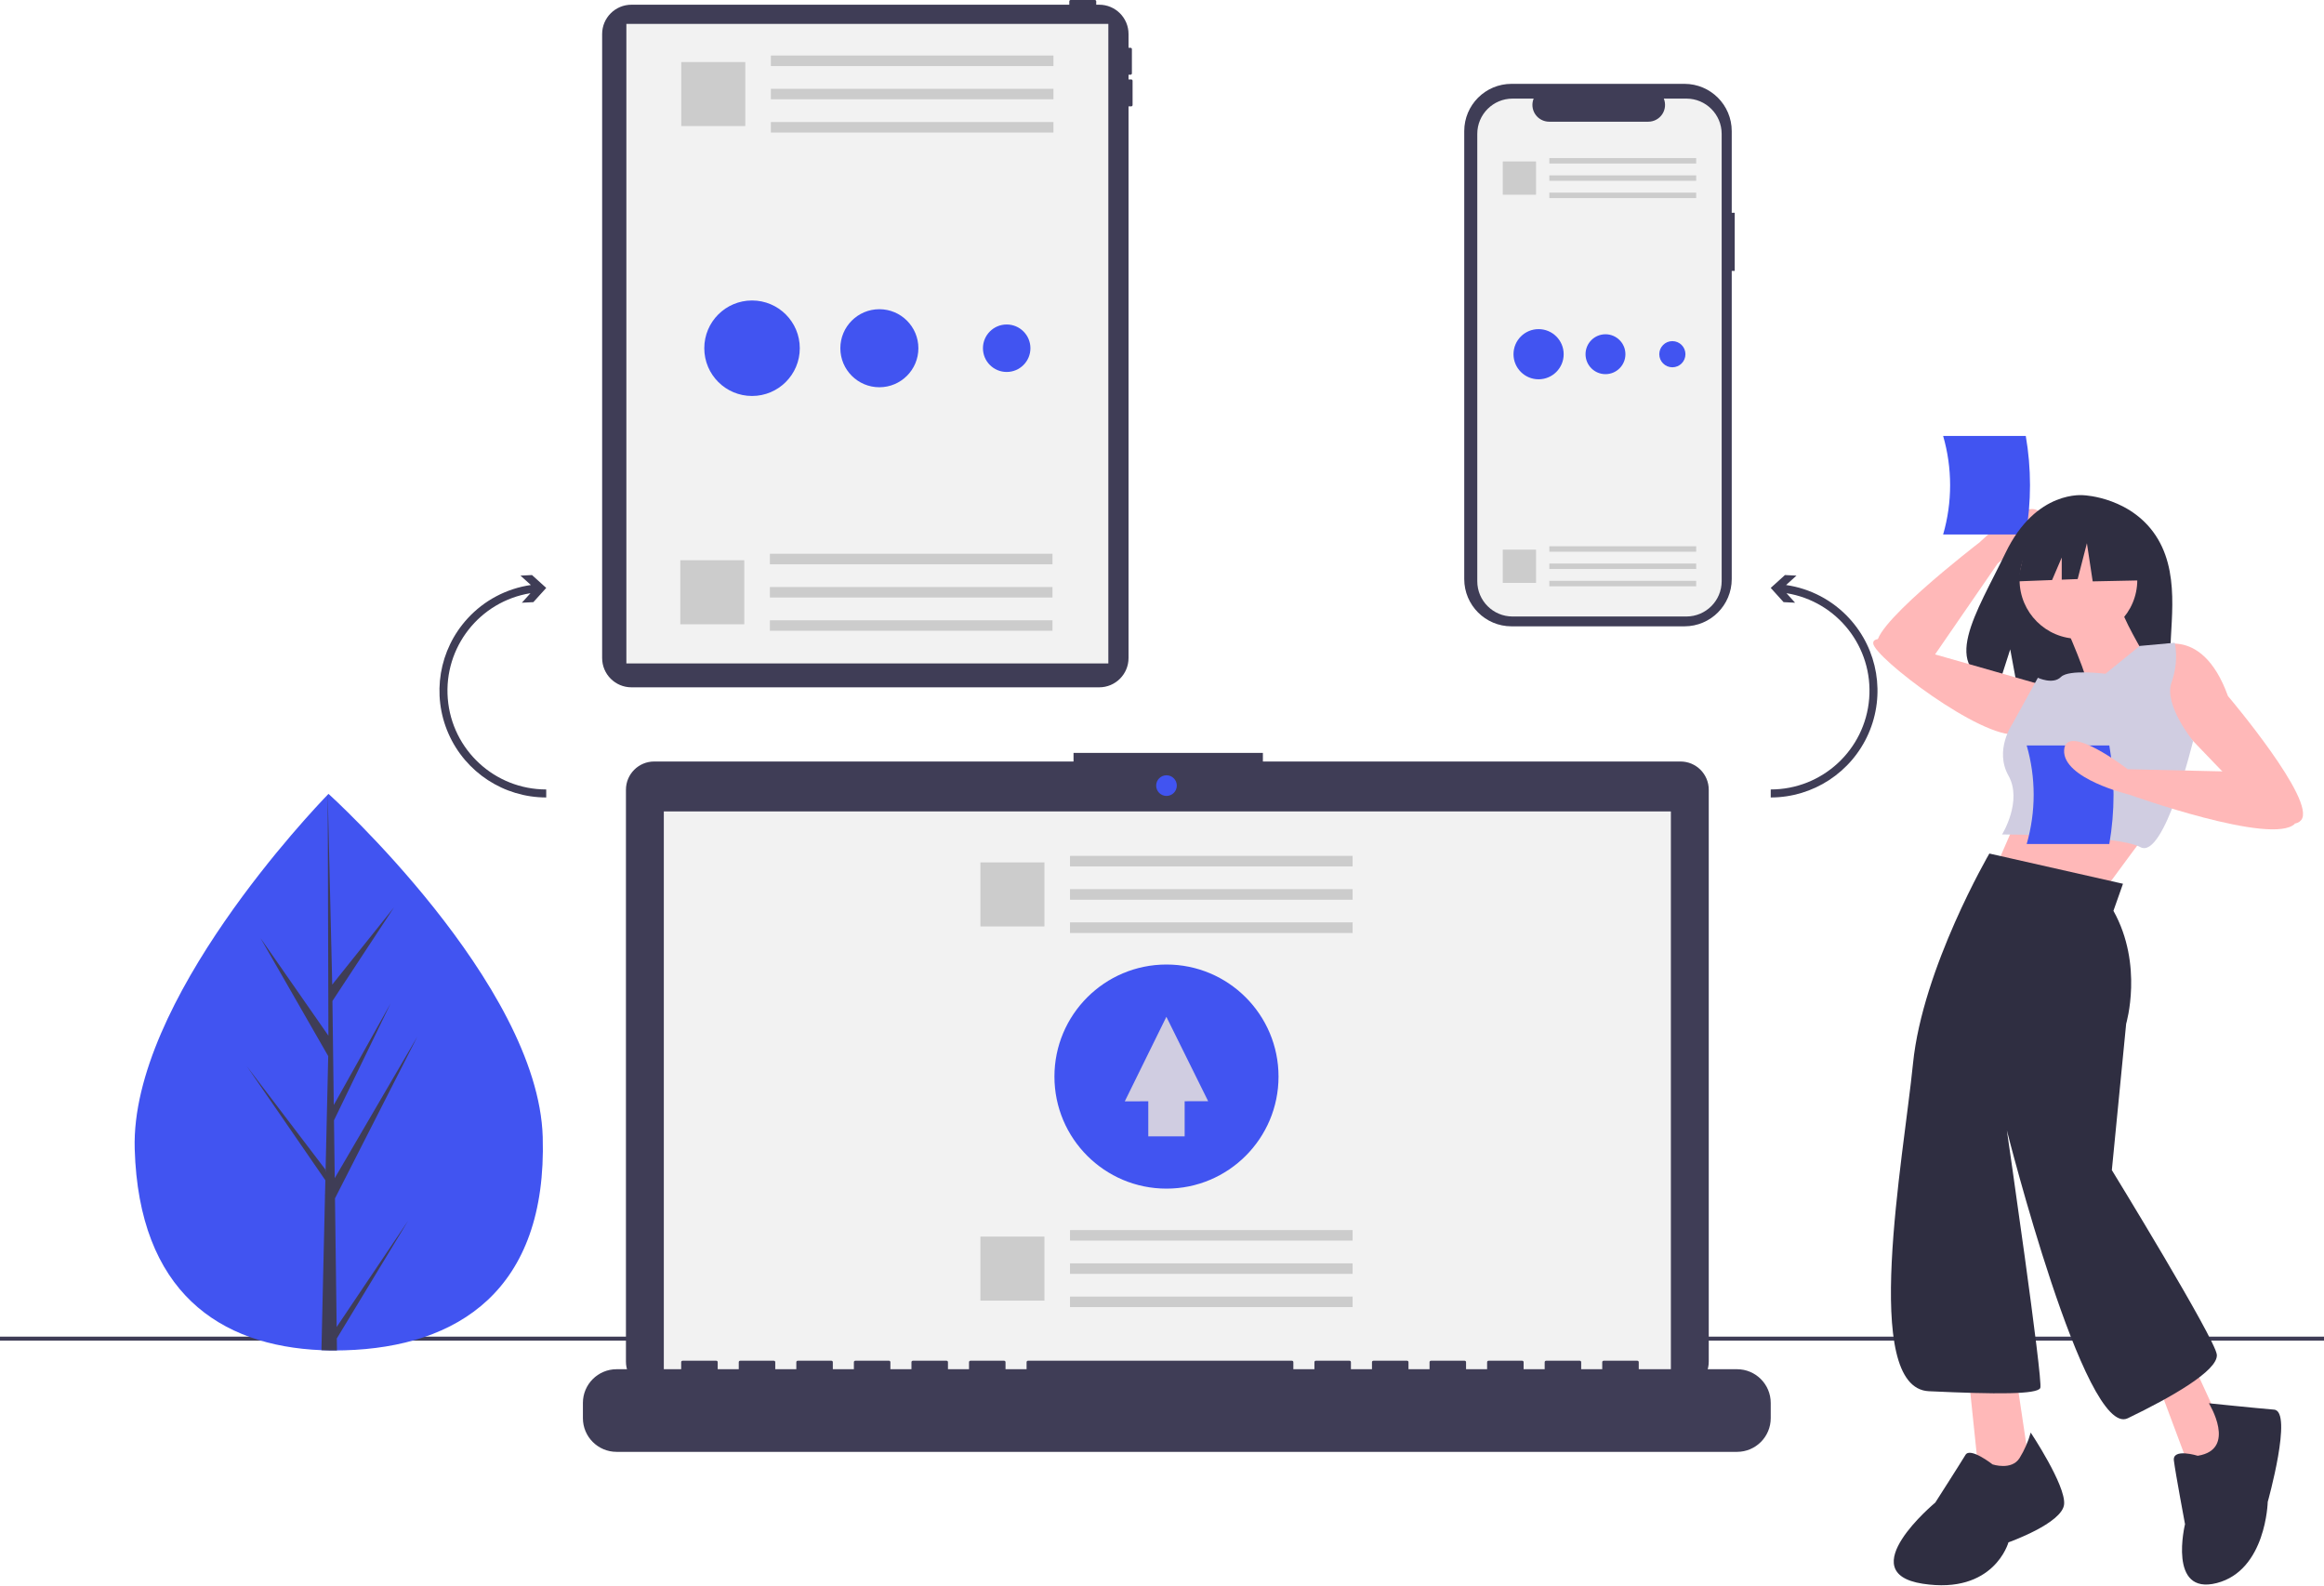
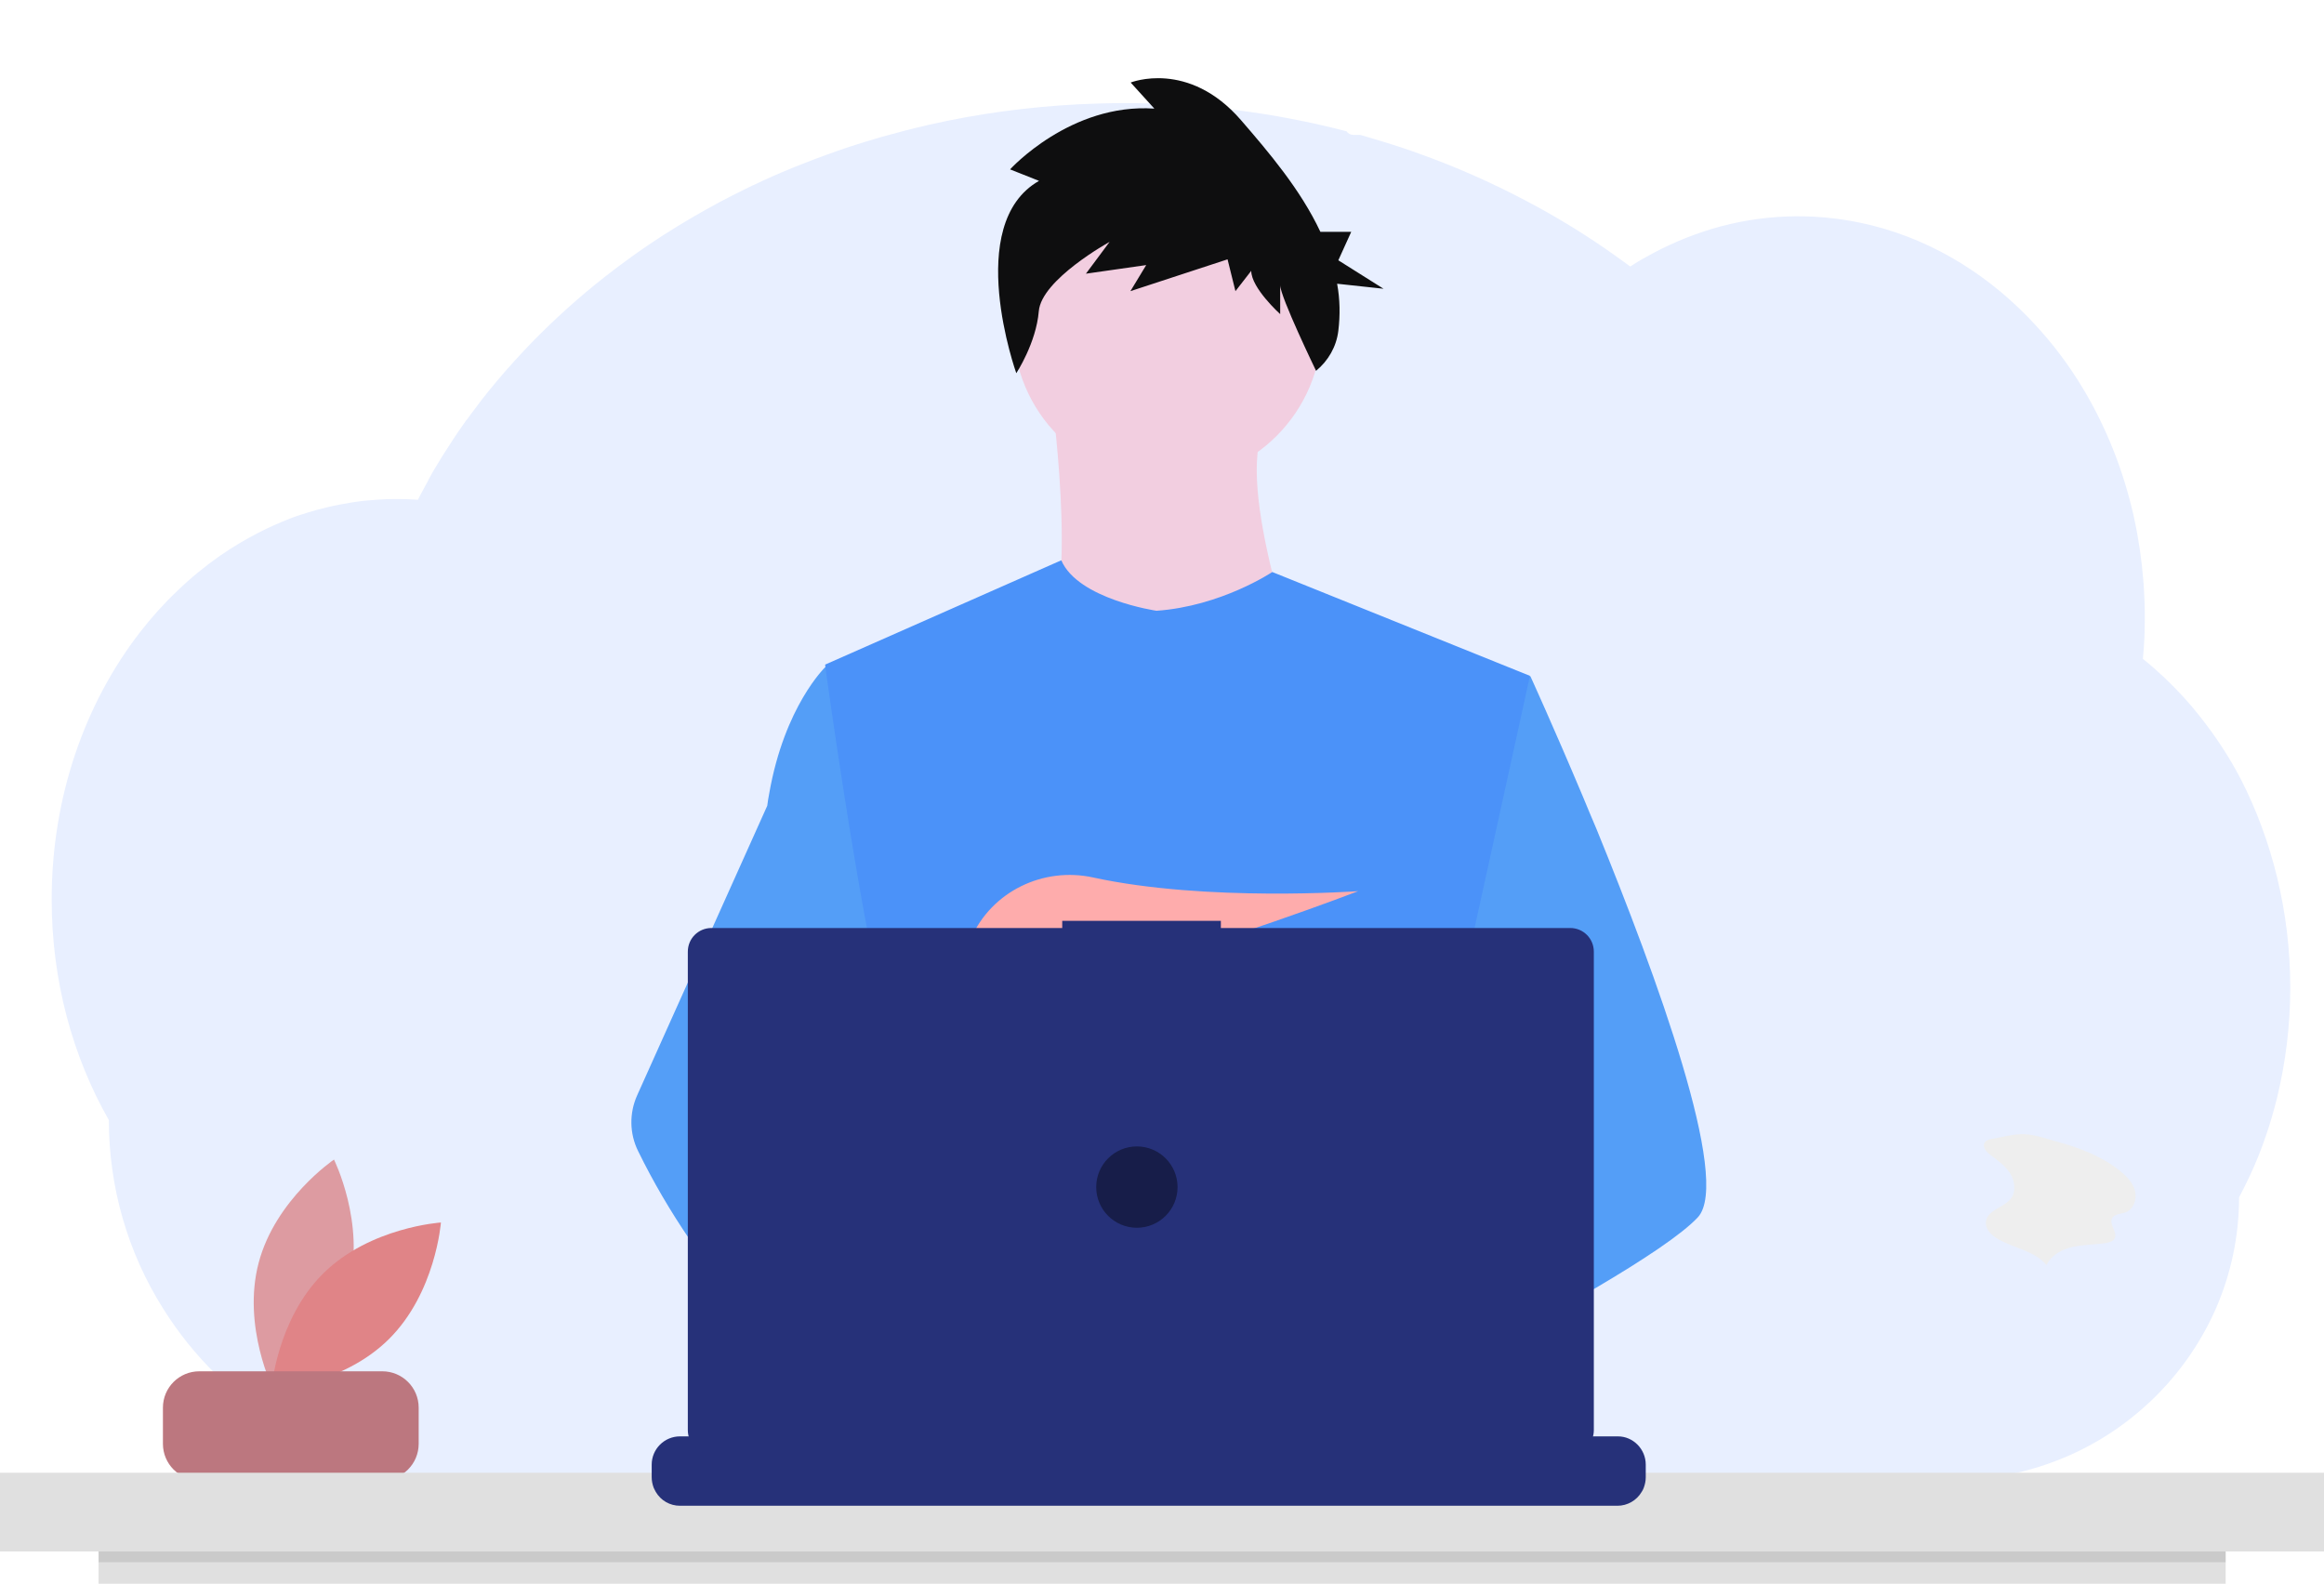
- <svg xmlns="http://www.w3.org/2000/svg" id="b788e214-8c62-4533-b5b0-3b3e1bf4c8d8" data-name="Layer 1" width="1161.522" height="792.25" viewBox="0 0 1161.522 792.25">
-   <path d="M584.621,93.574h-1.346v-2.355h1.009a.673.673,0,0,0,.673-.673V78.435a.673.673,0,0,0-.673-.673h-1.009V70.883a14.653,14.653,0,0,0-14.653-14.653h-1.495V54.548a.673.673,0,0,0-.673-.673H554.342a.673.673,0,0,0-.673.673v1.682H334.837a14.653,14.653,0,0,0-14.653,14.653v311.838a14.653,14.653,0,0,0,14.653,14.653H568.622a14.653,14.653,0,0,0,14.653-14.653V107.032h1.346a.673.673,0,0,0,.673-.673V94.247A.673.673,0,0,0,584.621,93.574Z" transform="translate(-19.23898 -53.87484)" fill="#3f3d56" />
-   <rect x="313.055" y="11.94" width="240.89" height="319.62" fill="#f2f2f2" />
-   <rect y="668" width="1161.522" height="2" fill="#3f3d56" />
-   <path d="M290.491,622.122c2.243,76.794-42.627,104.937-98.938,106.581q-1.962.057-3.906.07-3.917.03-7.758-.13c-50.927-2.114-91.24-29.148-93.325-100.566-2.158-73.909,89.578-169.939,96.461-177.042.006-0.0.006-0.0.012-.007.261-.271.395-.406.395-.406S288.249,545.335,290.491,622.122Z" transform="translate(-19.23898 -53.87484)" fill="#4154f1" />
-   <path d="M187.499,717.066l35.771-53.194-35.697,58.917.075,5.986q-3.917.03-7.758-.13l1.774-76.942-.049-.594.065-.115.17-7.271-39.173-56.875,39.127,51.433.139,1.537,1.34-58.133L149.447,522.719l33.931,48.754-.354-120.436.001-.401.012.394,2.246,94.92,30.836-38.557-30.736,46.734.673,51.999,28.376-50.749-28.272,58.393.375,28.914,41.266-70.692-41.141,80.779Z" transform="translate(-19.23898 -53.87484)" fill="#3f3d56" />
-   <path d="M886.239,160.207h-1.49V119.4A23.618,23.618,0,0,0,861.131,95.781H774.675a23.618,23.618,0,0,0-23.618,23.618V343.273a23.618,23.618,0,0,0,23.618,23.618H861.131a23.618,23.618,0,0,0,23.618-23.618V189.255H886.239Z" transform="translate(-19.23898 -53.87484)" fill="#3f3d56" />
-   <path d="M879.72,120.788V344.335a17.639,17.639,0,0,1-17.635,17.642H775.211a17.638,17.638,0,0,1-17.635-17.642V120.788a17.637,17.637,0,0,1,17.635-17.635h10.54a8.379,8.379,0,0,0,7.759,11.542h49.53a8.379,8.379,0,0,0,7.759-11.542h11.285A17.637,17.637,0,0,1,879.72,120.788Z" transform="translate(-19.23898 -53.87484)" fill="#f2f2f2" />
-   <rect x="774.348" y="79" width="73.396" height="2.727" fill="#ccc" />
-   <rect x="774.348" y="87.636" width="73.396" height="2.727" fill="#ccc" />
-   <rect x="774.348" y="96.273" width="73.396" height="2.727" fill="#ccc" />
-   <rect x="751.073" y="80.686" width="16.629" height="16.629" fill="#ccc" />
-   <rect x="774.348" y="273" width="73.396" height="2.727" fill="#ccc" />
-   <rect x="774.348" y="281.636" width="73.396" height="2.727" fill="#ccc" />
-   <rect x="774.348" y="290.273" width="73.396" height="2.727" fill="#ccc" />
-   <rect x="751.073" y="274.685" width="16.629" height="16.629" fill="#ccc" />
-   <path d="M859.147,434.443H650.425v-4.302H555.783v4.302H346.201a14.118,14.118,0,0,0-14.118,14.118V734.365a14.118,14.118,0,0,0,14.118,14.118H859.147a14.118,14.118,0,0,0,14.118-14.118V448.561A14.118,14.118,0,0,0,859.147,434.443Z" transform="translate(-19.23898 -53.87484)" fill="#3f3d56" />
-   <rect x="331.772" y="405.519" width="503.325" height="283.927" fill="#f2f2f2" />
-   <circle cx="583.005" cy="392.613" r="5.162" fill="#4154f1" />
-   <path d="M887.397,738.159H838.276v-3.539a.702.702,0,0,0-.702-.702H820.733a.702.702,0,0,0-.702.702v3.539h-10.526v-3.539a.702.702,0,0,0-.702-.702H791.962a.702.702,0,0,0-.702.702v3.539h-10.526v-3.539a.702.702,0,0,0-.702-.702H763.191a.702.702,0,0,0-.702.702v3.539H751.963v-3.539a.702.702,0,0,0-.702-.702H734.42a.702.702,0,0,0-.702.702v3.539H723.192v-3.539a.702.702,0,0,0-.702-.702H705.649a.702.702,0,0,0-.702.702v3.539h-10.526v-3.539a.702.702,0,0,0-.702-.702H676.878a.702.702,0,0,0-.702.702v3.539h-10.526v-3.539a.702.702,0,0,0-.702-.702H533.022a.702.702,0,0,0-.702.702v3.539h-10.526v-3.539a.702.702,0,0,0-.702-.702H504.251a.702.702,0,0,0-.702.702v3.539h-10.526v-3.539a.702.702,0,0,0-.702-.702H475.48a.702.702,0,0,0-.702.702v3.539h-10.526v-3.539a.702.702,0,0,0-.702-.702H446.709a.702.702,0,0,0-.702.702v3.539h-10.526v-3.539a.702.702,0,0,0-.702-.702H417.938a.702.702,0,0,0-.702.702v3.539h-10.526v-3.539a.702.702,0,0,0-.702-.702H389.167a.702.702,0,0,0-.702.702v3.539h-10.526v-3.539a.702.702,0,0,0-.702-.702H360.396a.702.702,0,0,0-.702.702v3.539H327.415a16.842,16.842,0,0,0-16.842,16.842v7.615a16.842,16.842,0,0,0,16.842,16.842H887.397A16.842,16.842,0,0,0,904.239,762.616v-7.615A16.842,16.842,0,0,0,887.397,738.159Z" transform="translate(-19.23898 -53.87484)" fill="#3f3d56" />
-   <rect x="534.788" y="427.757" width="141.24" height="5.248" fill="#e6e6e6" />
-   <rect x="534.788" y="444.376" width="141.24" height="5.248" fill="#e6e6e6" />
-   <rect x="534.788" y="460.995" width="141.24" height="5.248" fill="#e6e6e6" />
-   <rect x="534.788" y="427.757" width="141.24" height="5.248" fill="#ccc" />
-   <rect x="534.788" y="444.376" width="141.24" height="5.248" fill="#ccc" />
-   <rect x="534.788" y="460.995" width="141.24" height="5.248" fill="#ccc" />
-   <rect x="490" y="431" width="32" height="32" fill="#ccc" />
-   <rect x="534.788" y="614.756" width="141.24" height="5.248" fill="#ccc" />
-   <rect x="534.788" y="631.376" width="141.24" height="5.248" fill="#ccc" />
-   <rect x="534.788" y="647.995" width="141.24" height="5.248" fill="#ccc" />
-   <rect x="490" y="618" width="32" height="32" fill="#ccc" />
-   <path d="M943.511,362.922a53.197,53.197,0,0,0-31.606-16.678l5.198-4.696-5.751-.29-7.115,6.431,6.431,7.115,5.751.29-4.309-4.764a49.359,49.359,0,0,1-7.872,98.087v4a53.364,53.364,0,0,0,39.272-89.494Z" transform="translate(-19.23898 -53.87484)" fill="#3f3d56" />
-   <path d="M252.967,362.922a53.197,53.197,0,0,1,31.606-16.678l-5.198-4.696,5.751-.29,7.115,6.431-6.431,7.115-5.751.29,4.309-4.764a49.359,49.359,0,0,0,7.872,98.087v4a53.364,53.364,0,0,1-39.272-89.494Z" transform="translate(-19.23898 -53.87484)" fill="#3f3d56" />
-   <rect x="385.274" y="27.756" width="141.24" height="5.248" fill="#ccc" />
-   <rect x="385.274" y="44.376" width="141.24" height="5.248" fill="#ccc" />
-   <rect x="385.274" y="60.995" width="141.24" height="5.248" fill="#ccc" />
-   <rect x="340.486" y="31" width="32" height="32" fill="#ccc" />
-   <rect x="384.788" y="276.757" width="141.24" height="5.248" fill="#ccc" />
-   <rect x="384.788" y="293.376" width="141.24" height="5.248" fill="#ccc" />
-   <rect x="384.788" y="309.995" width="141.24" height="5.248" fill="#ccc" />
-   <rect x="340" y="280" width="32" height="32" fill="#ccc" />
-   <path d="M985.771,381.797l31.894-46.306s27.773-22.269,19.813-26.605-28.8,15.993-28.8,15.993-60.124,46.093-50.21,52.526S985.771,381.797,985.771,381.797Z" transform="translate(-19.23898 -53.87484)" fill="#ffb8b8" />
-   <path d="M990.406,320.986h41.304a144.462,144.462,0,0,0,0-49.247H990.406A88.611,88.611,0,0,1,990.406,320.986Z" transform="translate(-19.23898 -53.87484)" fill="#4154f1" />
-   <path d="M1097.791,323.336c-12.412-20.973-36.969-21.95-36.969-21.95s-23.929-3.06-39.279,28.882c-14.308,29.773-34.054,58.519-3.179,65.488l5.577-17.358,3.454,18.65a120.807,120.807,0,0,0,13.21.226c33.065-1.068,64.554.312,63.54-11.553C1102.797,369.948,1109.734,343.516,1097.791,323.336Z" transform="translate(-19.23898 -53.87484)" fill="#2f2e41" />
-   <path d="M1031.796,452.616l-15.9,36.57,55.651,8.745s26.235-35.775,28.62-38.16Z" transform="translate(-19.23898 -53.87484)" fill="#ffb8b8" />
-   <circle cx="1038.792" cy="289.825" r="29.415" fill="#ffb8b8" />
-   <path d="M1050.876,365.165s13.515,30.21,11.925,33.39,28.62-16.695,28.62-16.695-12.72-21.465-11.925-24.645Z" transform="translate(-19.23898 -53.87484)" fill="#ffb8b8" />
-   <path d="M1095.396,377.885s23.85-13.515,37.365,23.85c0,0,44.52,52.471,36.57,62.011s-38.16-23.055-38.16-23.055l-19.08-19.875s-27.03-7.155-24.645-22.26S1095.396,377.885,1095.396,377.885Z" transform="translate(-19.23898 -53.87484)" fill="#ffb8b8" />
-   <path d="M1039.746,396.17l-55.651-15.9s-29.415-11.925-28.62-4.77,54.061,47.701,71.551,45.316S1039.746,396.17,1039.746,396.17Z" transform="translate(-19.23898 -53.87484)" fill="#ffb8b8" />
-   <path d="M1071.546,390.605s-18.285-2.385-22.26,1.59-11.528.398-11.528.398L1025.038,415.648s-9.143,13.118-1.988,25.838-3.18,29.415-3.18,29.415,57.241,0,69.166,6.36,26.298-53.068,26.298-53.068-14.77-18.085-10.795-29.215,1.59-19.875,1.59-19.875l-17.49,1.59Z" transform="translate(-19.23898 -53.87484)" fill="#d0cde1" />
-   <polygon points="983.936 688.124 990.297 749.34 1014.942 736.62 1006.992 683.354 983.936 688.124" fill="#ffb8b8" />
-   <polygon points="1076.952 687.329 1097.648 742.67 1117.523 728.36 1092.853 674.609 1076.952 687.329" fill="#ffb8b8" />
-   <path d="M1034.181,769.824a49.649,49.649,0,0,1-5.565,12.72c-3.975,6.36-13.515,3.18-13.515,3.18s-11.13-8.745-13.515-4.77-15.105,23.85-15.105,23.85-42.135,34.98-6.36,40.545,42.93-20.67,42.93-20.67,27.03-9.54,27.825-19.08S1034.181,769.824,1034.181,769.824Z" transform="translate(-19.23898 -53.87484)" fill="#2f2e41" />
-   <path d="M1117.657,781.414s-12.72-3.975-11.925,2.385,5.565,31.8,5.565,31.8-8.745,35.775,15.9,29.415,25.44-40.545,25.44-40.545,12.72-45.316,3.18-46.111-32.595-3.18-32.595-3.18S1137.532,778.234,1117.657,781.414Z" transform="translate(-19.23898 -53.87484)" fill="#2f2e41" />
-   <polygon points="1073.065 267.439 1048.804 254.731 1015.301 259.93 1008.369 290.545 1025.624 289.881 1030.444 278.634 1030.444 289.696 1038.406 289.389 1043.027 271.483 1045.916 290.545 1074.22 289.967 1073.065 267.439" fill="#2f2e41" />
-   <path d="M1080.291,495.546l-66.781-15.105s-33.39,57.241-38.16,104.941-26.235,162.182,7.95,163.772,54.061,1.59,55.651-1.59-16.695-128.791-16.695-128.791,38.955,154.232,60.421,143.897,45.316-23.85,44.52-31.8-52.471-92.221-52.471-92.221l7.155-73.141s8.745-29.415-6.36-56.446Z" transform="translate(-19.23898 -53.87484)" fill="#2f2e41" />
-   <path d="M1032.162,475.672h41.304a144.462,144.462,0,0,0,0-49.247H1032.162A88.612,88.612,0,0,1,1032.162,475.672Z" transform="translate(-19.23898 -53.87484)" fill="#4154f1" />
-   <path d="M1152.637,439.896l-69.961-1.59s-31.005-23.85-31.8-9.54,32.595,22.26,32.595,22.26,71.782,25.758,82.797,14.469Z" transform="translate(-19.23898 -53.87484)" fill="#ffb8b8" />
-   <circle cx="375.864" cy="174.031" r="23.864" fill="#4154f1" />
-   <circle cx="439.5" cy="174.031" r="19.5" fill="#4154f1" />
-   <circle cx="503.136" cy="174.031" r="11.864" fill="#4154f1" />
-   <circle cx="768.978" cy="177.02" r="12.536" fill="#4154f1" />
-   <circle cx="802.409" cy="177.02" r="9.967" fill="#4154f1" />
-   <circle cx="835.839" cy="177.02" r="6.536" fill="#4154f1" />
-   <circle cx="583" cy="538.032" r="56" fill="#4154f1" />
-   <polygon points="603.834 550.347 582.946 508.159 562.166 550.401 573.908 550.386 573.908 567.904 592.083 567.904 592.083 550.362 603.834 550.347" fill="#d0cde1" />
+ <svg xmlns="http://www.w3.org/2000/svg" version="1.1" id="e2165270-d70d-4354-9ac9-1848d055b0c2" x="0px" y="0px" viewBox="0 0 971.4 662" style="enable-background:new 0 0 971.4 662;" xml:space="preserve">
+   <style type="text/css">
+ 	.st0{fill:#E8EFFF;}
+ 	.st1{fill:#DD9BA1;}
+ 	.st2{fill:#E08487;}
+ 	.st3{fill:#BC777F;}
+ 	.st4{fill:#E0E0E0;}
+ 	.st5{opacity:0.1;enable-background:new    ;}
+ 	.st6{fill:#EEEEEE;}
+ 	.st7{fill:#F2CEE0;}
+ 	.st8{fill:#A0616A;}
+ 	.st9{fill:#0E0E0F;}
+ 	.st10{fill:#549EF7;}
+ 	.st11{fill:#4B92F9;}
+ 	.st12{fill:#FEACAC;}
+ 	.st13{fill:#263179;}
+ 	.st14{opacity:0.4;enable-background:new    ;}
+ </style>
+   <path id="back" class="st0" d="M957.3,412.9c0,15.6-1.9,31.1-5.6,46.3c-1.3,5.1-2.7,10.1-4.4,15c-2,6-4.4,12-7.1,17.7  c-1.4,2.9-2.8,5.8-4.3,8.6c0,16-3.3,31.8-9.7,46.5c-11.6,26.3-32.2,47.5-58.1,59.9c-16.2,7.7-34,11.8-52,11.9H199.3  c-27.4,0.1-54.4-7.1-78.2-20.9c-3.5-2-6.9-4.2-10.3-6.5c-7.2-5-14-10.6-20.3-16.7c-8.5-8.3-16-17.6-22.3-27.7  c-14.9-23.6-22.7-50.9-22.7-78.8C30.4,441.7,21.6,410,21.6,376c0-42.9,13.9-82,36.9-111.7c4.8-6.2,10-12,15.7-17.4  c5.6-5.4,11.6-10.3,17.9-14.7c5.1-3.5,10.4-6.7,15.9-9.5c2.3-1.2,4.6-2.3,6.9-3.3c2.1-0.9,4.1-1.8,6.2-2.6c2.5-1,5.1-1.8,7.7-2.6  s5.1-1.5,7.7-2.1c3.7-0.9,7.5-1.6,11.3-2.2c3.2-0.5,6.4-0.8,9.5-1c2.5-0.2,5.1-0.3,7.6-0.3h1.4c2.8,0,5.6,0.1,8.4,0.3  c0.3-0.6,0.6-1.2,0.9-1.8c1.1-2.1,2.3-4.2,3.4-6.3v-0.1c0.2-0.4,0.4-0.7,0.6-1.1c0.9-1.7,1.9-3.4,2.9-5c0.5-0.8,0.9-1.5,1.4-2.3  c0.1-0.2,0.2-0.4,0.3-0.5c0.5-0.8,1-1.6,1.5-2.4c2.5-3.9,5-7.8,7.7-11.6c0.2-0.3,0.4-0.6,0.7-1c0.4-0.6,0.8-1.2,1.3-1.7  c1.1-1.5,2.2-3.1,3.4-4.6c0.8-1.1,1.6-2.1,2.4-3.2c2.1-2.7,4.2-5.3,6.4-7.9c2.2-2.6,4.5-5.3,6.8-7.8c0.3-0.4,0.6-0.7,1-1.1l3.4-3.7  l0,0c0.2-0.2,0.3-0.3,0.5-0.5l0,0c0.4-0.4,0.8-0.9,1.2-1.3c1.8-1.9,3.7-3.8,5.6-5.7c9.6-9.5,19.8-18.4,30.5-26.5  c0.4-0.3,0.9-0.7,1.3-1c2-1.5,4.1-3,6.1-4.5c11.3-8.1,23.1-15.4,35.3-22c0.8-0.5,1.7-0.9,2.6-1.4c11-5.8,22.2-11,33.8-15.5  c6.3-2.5,12.7-4.8,19.2-7c4.3-1.4,8.6-2.7,13-4c6.8-1.9,13.6-3.7,20.6-5.3c20.4-4.6,41.2-7.4,62.2-8.5c6.4-0.3,12.8-0.5,19.3-0.5  c31.4,0,62.6,3.9,92.9,11.8c0.6,1,1.7,1.5,2.9,1.5h2.7c1.2,0.3,2.3,0.6,3.5,1c6.5,1.9,12.9,3.9,19.2,6.1l1.6,0.6  c15.5,5.5,30.6,12.2,45.2,19.9c13.1,6.9,25.8,14.7,37.9,23.4c1.9,1.3,3.7,2.7,5.5,4c2.2-1.4,4.4-2.8,6.7-4c8.8-5,18.1-8.9,27.7-11.8  c20.2-6,41.6-6.8,62.2-2.4c26.4,5.6,50.3,19.5,69.6,39.3c7.9,8.1,14.9,16.9,20.9,26.4c0.4,0.7,0.9,1.4,1.3,2.1  c5.2,8.4,9.6,17.3,13.3,26.5c0.1,0.3,0.3,0.7,0.4,1c3.4,8.6,6.1,17.5,8.2,26.5c0.1,0.5,0.2,0.9,0.3,1.4c1.9,8.7,3.2,17.6,3.9,26.5  c0,0.3,0,0.6,0.1,1c0.3,4.6,0.5,9.3,0.5,14c0,4.2-0.1,8.4-0.4,12.5c0,0.5-0.1,0.9-0.1,1.4c-0.1,1.2-0.2,2.4-0.3,3.6  c6.1,4.9,11.7,10.2,17,16c2.3,2.5,4.6,5.2,6.7,7.9c6.6,8.3,12.4,17.1,17.3,26.5C949.6,351.1,957.3,381,957.3,412.9z" />
+   <path class="st1" d="M145.8,537.8c-7,26.6-31.5,43.2-31.5,43.2s-13.2-26.5-6.2-53.1s31.5-43.2,31.5-43.2S152.8,511.2,145.8,537.8z" />
+   <path class="st2" d="M135.2,532.2c-19.6,19.3-21.8,48.8-21.8,48.8s29.5-1.8,49.1-21.2s21.8-48.8,21.8-48.8S154.8,512.9,135.2,532.2z  " />
+   <path class="st3" d="M83.3,573.2h76.5c8.4,0,15.2,6.8,15.2,15.2v15.1c0,8.4-6.8,15.2-15.2,15.2H83.3c-8.4,0-15.2-6.8-15.2-15.2  v-15.1C68.1,580,74.9,573.2,83.3,573.2z" />
+   <rect y="615.6" class="st4" width="971.4" height="32.9" />
+   <rect x="41.2" y="648.5" class="st4" width="889.1" height="13.5" />
+   <rect x="41.2" y="648.5" class="st5" width="889.1" height="4.5" />
+   <path class="st6" d="M832.8,476c-1.3,0.2-2.7,0.6-3.3,1.7c-1,1.8,0.8,3.8,2.4,5c3,2.3,6.2,4.5,8.2,7.6s2.7,7.6,0.5,10.6  c-2.9,3.9-9.9,4.8-10.5,9.7c-0.4,3.1,2.3,5.8,5,7.3c6.7,3.9,15.4,4.9,20.3,10.9c2-4.2,6.5-6.6,11-7.6s9.2-0.9,13.7-1.6  c1.5-0.2,3.1-0.7,3.8-2c1.3-2.6-2.4-5.7-1.1-8.3c1-2,3.8-1.8,5.8-2.6c3.3-1.3,4.7-5.6,3.8-9s-3.6-6.1-6.4-8.4  c-7.6-6-16.7-9.5-25.9-12c-4.3-1.2-9.3-3-13.8-3.2C841.9,473.9,837,475.3,832.8,476z" />
+   <g id="man">
+     <circle class="st7" cx="488" cy="136.6" r="64.5" />
+     <path class="st7" d="M439.9,168.9c0,0,12.2,91.6-6.5,101.9C414.6,281.1,544.6,282,544.6,282s-29-79.5-15.9-103.8L439.9,168.9z" />
+     <path class="st8" d="M559.1,580.8c0,0-4.2,1.4-11,3.5c-15,4.5-42.8,12-66.3,13.5c-20.3,1.3-37.4-1.8-40.5-15   c-1.3-5.7,0.6-10.4,4.7-14.2c12.4-11.5,44.8-15.6,70.4-17c7.2-0.4,14-0.6,19.5-0.6c9.5-0.1,15.7,0.1,15.7,0.1l0.1,0.6L559.1,580.8z   " />
+     <path class="st9" d="M434.3,75.6l-12.1-4.8c0,0,25.2-27.8,60.3-25.4l-9.9-10.9c0,0,24.1-9.7,46.1,15.7c11.5,13.3,24.9,29,33.2,46.7   h12.9l-5.4,11.9l18.9,11.9l-19.4-2.1c1.2,6.5,1.3,13.1,0.5,19.7s-4.2,12.5-9.3,16.7l0,0c0,0-15-31-15-35.8v12.1   c0,0-12.1-10.9-12.1-18.1l-6.6,8.5l-3.3-13.3l-40.6,13.3l6.6-10.9l-25.2,3.6l9.9-13.3c0,0-28.5,15.7-29.6,29   c-1.1,13.3-9.4,25.9-9.4,25.9S402.5,93.7,434.3,75.6z" />
+     <path class="st10" d="M709.7,508.8c-6.6,7.1-22.9,17.9-42.6,29.5c-7.3,4.3-15.2,8.8-23.1,13.2c-19,10.6-39,21-55.4,29.5   c-21.4,11-36.9,18.6-36.9,18.6s-1.3-6.7-3.5-15.2c-2.9-11.5-7.2-26.3-11.7-32.8c-0.2-0.2-0.3-0.4-0.5-0.6c-1.3-1.7-2.6-2.7-3.9-2.7   l65.3-40.5l28.2-17.5l-20.3-48.5l-25.5-60.9l15.4-49l15.5-49.2h29c0,0,9.6,21,21.9,50.2c1.8,4.4,3.7,8.9,5.7,13.6   C692.3,407.7,723.8,493.5,709.7,508.8z" />
+     <path class="st8" d="M489,622.9c-16.1,20-82.7-21.9-106-37.5c-5.1-3.4-8.1-5.5-8.1-5.5l21.3-28.4l6.7-9c0,0,6,3.2,15,8.4   c0.3,0.2,0.6,0.4,1,0.6c7.7,4.5,17.4,10.4,27.1,17c13.5,9.1,27.1,19.5,35.8,29.3C490.4,607.3,494.3,616.3,489,622.9z" />
+     <path class="st10" d="M417.9,550.9c-2.4,0-4.8,0.2-7.1,0.6c-20.2,3.5-26.1,21.7-27.8,34c-0.5,3.7-0.7,7.5-0.6,11.3L364.5,583   l-6.5-5c-15.6-5.4-29.6-15.1-41.6-26.5c-10.5-10.1-19.9-21.2-28-33.2c-8.1-11.9-15.4-24.3-21.7-37.2c-3.6-7.3-3.7-15.8-0.4-23.2   l22.1-49.2l32.3-71.9c0.2-1.7,0.5-3.4,0.8-5c6.4-36.7,23.5-53,23.5-53h13l8.8,53l10.9,65.8l-7.6,24.9l-17.6,57.4l16.8,18.3   L417.9,550.9z" />
+     <path class="st11" d="M639.5,282.5l-10.8,49.2l-22.9,104.2l-0.7,5.7l-7.9,66l-5.2,43.9l-3.5,29.5c-21.4,11-36.9,18.6-36.9,18.6   s-1.3-6.7-3.5-15.2c-15,4.5-42.8,12-66.3,13.5c8.6,9.6,12.5,18.5,7.2,25.2c-16.1,20-82.7-21.9-106-37.5c-0.5,3.7-0.7,7.5-0.6,11.3   L364.5,583l1.8-31.5l3-53.4l3.7-66.9c-1.2-2.9-2.2-5.8-3-8.8c-5.5-19.4-12.1-58.2-17.2-90.7c-4.1-26.2-7.2-48.3-7.8-53   c-0.1-0.6-0.1-0.9-0.1-0.9l98.7-43.6c7,16.3,39.8,21.1,39.8,21.1c27.1-1.9,48.4-16.2,48.4-16.2L639.5,282.5z" />
+     <path class="st12" d="M432.7,397.6l11.2,13.1c4.2-0.8,8.5-1.7,13-2.8l-3.2-10.3l7.9,9.2c47.4-11.7,106.1-34.3,106.1-34.3   s-63.4,4.6-110.7-5.7c-20.9-4.6-42.5,5.8-51.1,25.4c-5,11.4-4.2,21.3,13.5,21.3c6-0.1,12-0.7,17.9-1.7L432.7,397.6z" />
+     <path class="st13" d="M687.9,612.2v5.3c0,1.5-0.3,2.9-0.8,4.3c-0.2,0.6-0.5,1.2-0.9,1.8c-2.1,3.6-6,5.8-10.1,5.8H284.2   c-4.2,0-8-2.2-10.1-5.8c-0.3-0.6-0.6-1.1-0.9-1.8c-0.5-1.4-0.8-2.8-0.8-4.3v-5.3c0-6.5,5.3-11.8,11.8-11.8l0,0h22.6v-2.5   c0-0.3,0.2-0.5,0.5-0.5l0,0h11.8c0.3,0,0.5,0.2,0.5,0.5l0,0v2.5h7.4v-2.5c0-0.3,0.2-0.5,0.5-0.5l0,0h11.8c0.3,0,0.5,0.2,0.5,0.5   l0,0v2.5h7.4v-2.5c0-0.3,0.2-0.5,0.5-0.5l0,0h11.8c0.3,0,0.5,0.2,0.5,0.5l0,0v2.5h7.4v-2.5c0-0.3,0.2-0.5,0.5-0.5l0,0h11.8   c0.3,0,0.5,0.2,0.5,0.5l0,0v2.5h7.4v-2.5c0-0.3,0.2-0.5,0.5-0.5l0,0h11.8c0.3,0,0.5,0.2,0.5,0.5l0,0v2.5h7.4v-2.5   c0-0.3,0.2-0.5,0.5-0.5l0,0h11.8c0.3,0,0.5,0.2,0.5,0.5l0,0v2.5h7.4v-2.5c0-0.3,0.2-0.5,0.5-0.5l0,0h92.3c0.3,0,0.5,0.2,0.5,0.5   l0,0v2.5h7.4v-2.5c0-0.3,0.2-0.5,0.5-0.5l0,0H541c0.3,0,0.5,0.2,0.5,0.5v2.5h7.4v-2.5c0-0.3,0.2-0.5,0.5-0.5l0,0h11.8   c0.3,0,0.5,0.2,0.5,0.5l0,0v2.5h7.4v-2.5c0-0.3,0.2-0.5,0.5-0.5l0,0h11.8c0.3,0,0.5,0.2,0.5,0.5l0,0v2.5h7.4v-2.5   c0-0.3,0.2-0.5,0.5-0.5l0,0H601c0.3,0,0.5,0.2,0.5,0.5v2.5h7.4v-2.5c0-0.3,0.2-0.5,0.5-0.5l0,0h11.8c0.3,0,0.5,0.2,0.5,0.5l0,0v2.5   h7.4v-2.5c0-0.3,0.2-0.5,0.5-0.5l0,0h11.8c0.3,0,0.5,0.2,0.5,0.5l0,0v2.5h34.4C682.6,600.4,687.9,605.7,687.9,612.2L687.9,612.2z" />
+     <path class="st13" d="M656.3,387.9h-146v-3H444v3H297.4c-5.5,0-9.9,4.4-9.9,9.9l0,0v200c0,5.5,4.4,9.9,9.9,9.9h358.9   c5.5,0,9.9-4.4,9.9-9.9v-200C666.2,392.3,661.8,387.9,656.3,387.9z" />
+     <circle class="st14" cx="475.2" cy="496.2" r="17" />
+   </g>
</svg>
